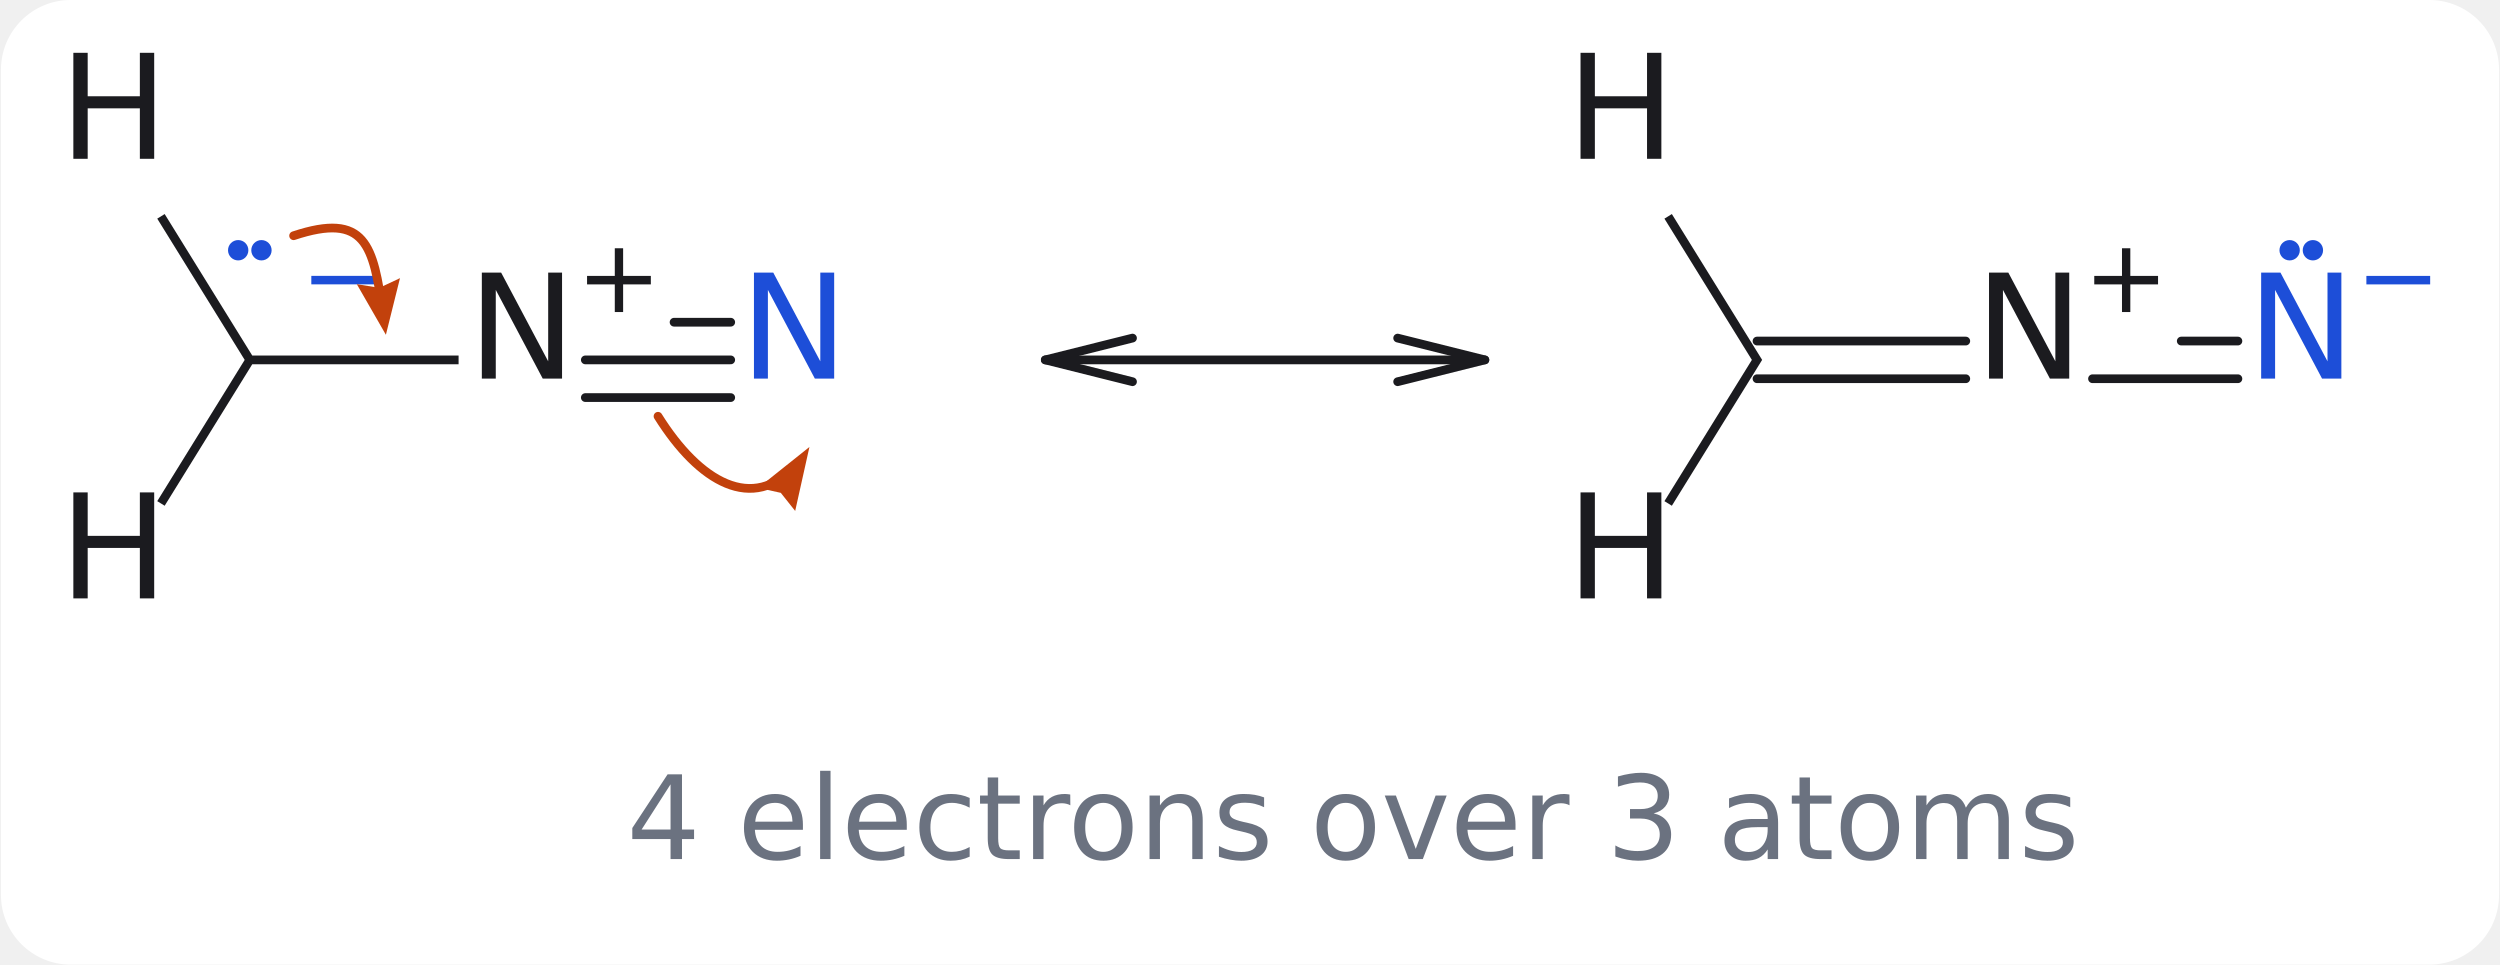
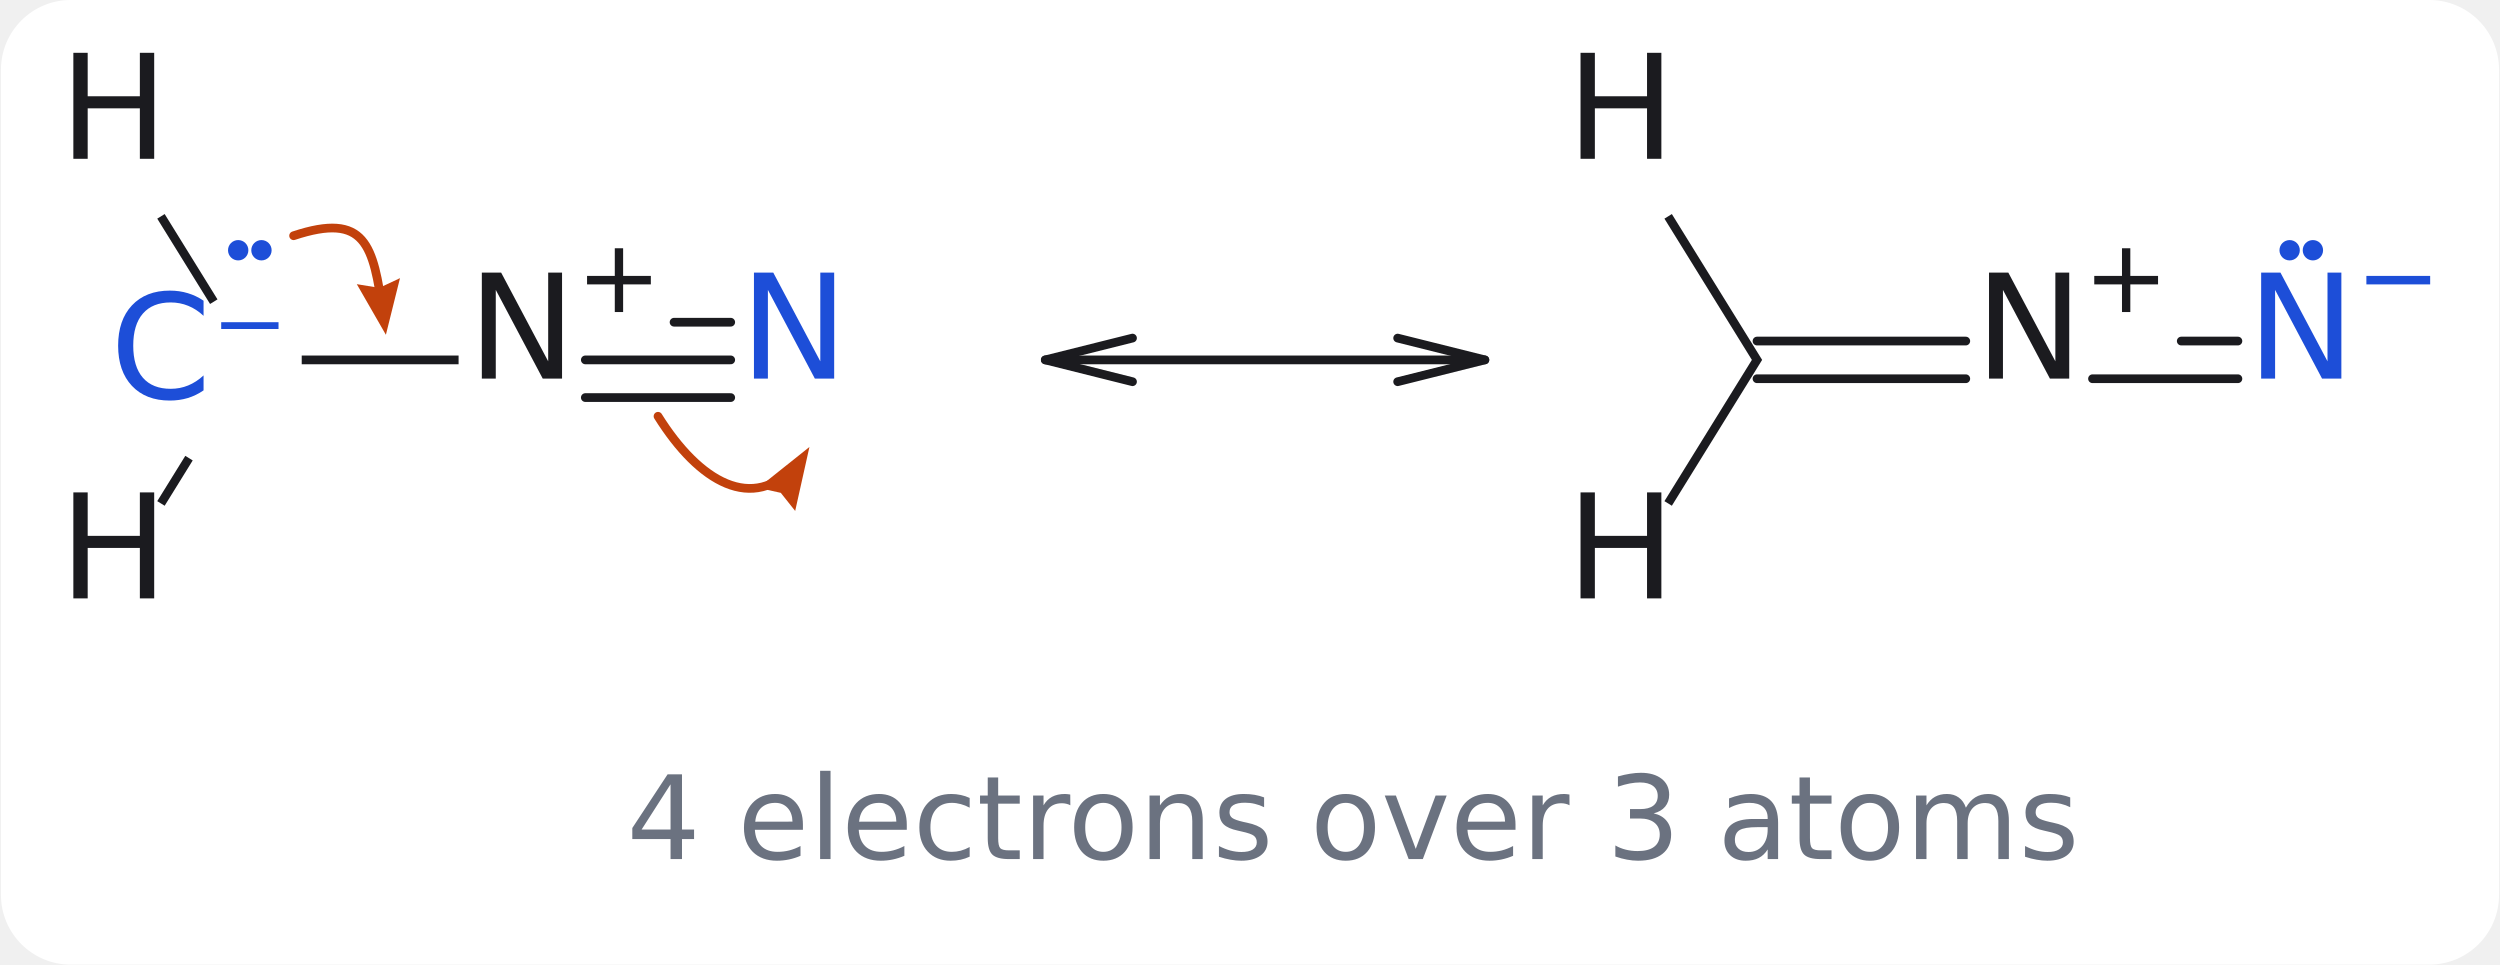
<svg xmlns="http://www.w3.org/2000/svg" viewBox="-49.933 -72.209 501.215 193.542" width="311" height="120">
  <style>.c-ink.fill{fill:#1b1b1f}.c-ink.stroke{stroke:#1b1b1f}.c-arrow.fill{fill:#c2410c}.c-arrow.stroke{stroke:#c2410c}.c-nu.fill{fill:#1d4ed8}.c-nu.stroke{stroke:#1d4ed8}.c-el.fill{fill:#b91c1c}.c-el.stroke{stroke:#b91c1c}.c-good.fill{fill:#15803d}.c-good.stroke{stroke:#15803d}.c-muted.fill{fill:#6b7280}.c-muted.stroke{stroke:#6b7280}.card{fill:#ffffff}@media (prefers-color-scheme: dark){.c-ink.fill{fill:#e6e6ea}.c-ink.stroke{stroke:#e6e6ea}.c-arrow.fill{fill:#ff9f5a}.c-arrow.stroke{stroke:#ff9f5a}.c-nu.fill{fill:#8ab4ff}.c-nu.stroke{stroke:#8ab4ff}.c-el.fill{fill:#ff8a8a}.c-el.stroke{stroke:#ff8a8a}.c-good.fill{fill:#6ee7a0}.c-good.stroke{stroke:#6ee7a0}.c-muted.fill{fill:#9ca3af}.c-muted.stroke{stroke:#9ca3af}.card{fill:#1e1e1e}}</style>
  <rect class="card" x="-49.933" y="-72.209" width="501.215" height="193.542" rx="14" />
  <line class="c-ink stroke" x1="85.119" y1="-7.56" x2="96.487" y2="-7.56" stroke-width="1.75" stroke-linecap="round" />
  <line class="c-ink stroke" x1="67.313" y1="0" x2="96.487" y2="0" stroke-width="1.75" stroke-linecap="round" />
  <line class="c-ink stroke" x1="67.313" y1="7.56" x2="96.487" y2="7.56" stroke-width="1.75" stroke-linecap="round" />
  <line class="c-ink stroke" x1="302.4" y1="-3.78" x2="344.287" y2="-3.78" stroke-width="1.75" stroke-linecap="round" />
  <line class="c-ink stroke" x1="302.4" y1="3.78" x2="344.287" y2="3.78" stroke-width="1.75" stroke-linecap="round" />
  <line class="c-ink stroke" x1="387.519" y1="-3.78" x2="398.887" y2="-3.78" stroke-width="1.75" stroke-linecap="round" />
  <line class="c-ink stroke" x1="369.713" y1="3.78" x2="398.887" y2="3.78" stroke-width="1.75" stroke-linecap="round" />
-   <path class="c-ink fill stroke" d="M0.487 0.875 L41.887 0.875 L41.887 -0.875 L0.487 -0.875 L0 0 Z M0.487 -0.875 L-17.086 -29.263 L-18.574 -28.341 L-1.029 0 L0 0 Z M-1.029 0 L-18.574 28.341 L-17.086 29.263 L0.487 0.875 L0 0 Z M303.429 0 L285.314 -29.263 L283.826 -28.341 L301.371 -0 Z M301.371 0 L283.826 28.341 L285.314 29.263 L303.429 -0 Z " stroke-width="0" stroke-linecap="round" stroke-linejoin="round" />
-   <text class="c-nu fill" xml:space="preserve" x="10.183" y="-23.748" font-family="DejaVu Sans, Noto Sans CJK KR, Noto Sans CJK JP, sans-serif" font-size="20.417" font-weight="normal" font-style="normal" text-decoration="none" dominant-baseline="text-before-edge">−</text>
+   <path class="c-ink fill stroke" d="M10.413 0.875 L41.887 0.875 L41.887 -0.875 L10.413 -0.875 Z M-6.487 -12.141 L-17.086 -29.263 L-18.574 -28.341 L-7.975 -11.22 Z M-12.947 19.252 L-18.574 28.341 L-17.086 29.263 L-11.459 20.173 Z M303.429 0 L285.314 -29.263 L283.826 -28.341 L301.371 -0 Z M301.371 0 L283.826 28.341 L285.314 29.263 L303.429 -0 Z " stroke-width="0" stroke-linecap="round" stroke-linejoin="round" />
+   <text class="c-nu fill" xml:space="preserve" x="-28.063" y="-12.44" font-family="DejaVu Sans, Noto Sans CJK KR, Noto Sans CJK JP, sans-serif" font-size="29.167" font-weight="normal" font-style="normal" text-decoration="none" dominant-baseline="text-before-edge">C⁻</text>
  <path class="c-nu fill stroke" d="M-1.167 -22 C-1.167 -21.356 -1.689 -20.833 -2.333 -20.833 C-2.978 -20.833 -3.5 -21.356 -3.5 -22 C-3.5 -22.644 -2.978 -23.167 -2.333 -23.167 C-1.689 -23.167 -1.167 -22.644 -1.167 -22 Z " stroke-width="1.75" stroke-linecap="round" stroke-linejoin="round" />
  <path class="c-nu fill stroke" d="M3.5 -22 C3.5 -21.356 2.978 -20.833 2.333 -20.833 C1.689 -20.833 1.167 -21.356 1.167 -22 C1.167 -22.644 1.689 -23.167 2.333 -23.167 C2.978 -23.167 3.5 -22.644 3.5 -22 Z " stroke-width="1.75" stroke-linecap="round" stroke-linejoin="round" />
  <text class="c-ink fill" xml:space="preserve" x="43.691" y="-16.442" font-family="DejaVu Sans, Noto Sans CJK KR, Noto Sans CJK JP, sans-serif" font-size="29.167" font-weight="normal" font-style="normal" text-decoration="none" dominant-baseline="text-before-edge">N</text>
  <text class="c-ink fill" xml:space="preserve" x="65.509" y="-23.734" font-family="DejaVu Sans, Noto Sans CJK KR, Noto Sans CJK JP, sans-serif" font-size="20.417" font-weight="normal" font-style="normal" text-decoration="none" dominant-baseline="text-before-edge">+</text>
  <text class="c-nu fill" xml:space="preserve" x="98.291" y="-16.442" font-family="DejaVu Sans, Noto Sans CJK KR, Noto Sans CJK JP, sans-serif" font-size="29.167" font-weight="normal" font-style="normal" text-decoration="none" dominant-baseline="text-before-edge">N</text>
  <text class="c-ink fill" xml:space="preserve" x="-38.266" y="-60.542" font-family="DejaVu Sans, Noto Sans CJK KR, Noto Sans CJK JP, sans-serif" font-size="29.167" font-weight="normal" font-style="normal" text-decoration="none" dominant-baseline="text-before-edge">H</text>
  <text class="c-ink fill" xml:space="preserve" x="-38.266" y="27.658" font-family="DejaVu Sans, Noto Sans CJK KR, Noto Sans CJK JP, sans-serif" font-size="29.167" font-weight="normal" font-style="normal" text-decoration="none" dominant-baseline="text-before-edge">H</text>
  <text class="c-ink fill" xml:space="preserve" x="346.091" y="-16.442" font-family="DejaVu Sans, Noto Sans CJK KR, Noto Sans CJK JP, sans-serif" font-size="29.167" font-weight="normal" font-style="normal" text-decoration="none" dominant-baseline="text-before-edge">N</text>
  <text class="c-ink fill" xml:space="preserve" x="367.909" y="-23.734" font-family="DejaVu Sans, Noto Sans CJK KR, Noto Sans CJK JP, sans-serif" font-size="20.417" font-weight="normal" font-style="normal" text-decoration="none" dominant-baseline="text-before-edge">+</text>
  <text class="c-nu fill" xml:space="preserve" x="400.691" y="-16.442" font-family="DejaVu Sans, Noto Sans CJK KR, Noto Sans CJK JP, sans-serif" font-size="29.167" font-weight="normal" font-style="normal" text-decoration="none" dominant-baseline="text-before-edge">N</text>
  <text class="c-nu fill" xml:space="preserve" x="422.509" y="-23.734" font-family="DejaVu Sans, Noto Sans CJK KR, Noto Sans CJK JP, sans-serif" font-size="20.417" font-weight="normal" font-style="normal" text-decoration="none" dominant-baseline="text-before-edge">−</text>
  <path class="c-nu fill stroke" d="M410.433 -22 C410.433 -21.356 409.911 -20.833 409.267 -20.833 C408.622 -20.833 408.1 -21.356 408.1 -22 C408.1 -22.644 408.622 -23.167 409.267 -23.167 C409.911 -23.167 410.433 -22.644 410.433 -22 Z " stroke-width="1.75" stroke-linecap="round" stroke-linejoin="round" />
  <path class="c-nu fill stroke" d="M415.1 -22 C415.1 -21.356 414.578 -20.833 413.933 -20.833 C413.289 -20.833 412.767 -21.356 412.767 -22 C412.767 -22.644 413.289 -23.167 413.933 -23.167 C414.578 -23.167 415.1 -22.644 415.1 -22 Z " stroke-width="1.75" stroke-linecap="round" stroke-linejoin="round" />
  <text class="c-ink fill" xml:space="preserve" x="264.134" y="-60.542" font-family="DejaVu Sans, Noto Sans CJK KR, Noto Sans CJK JP, sans-serif" font-size="29.167" font-weight="normal" font-style="normal" text-decoration="none" dominant-baseline="text-before-edge">H</text>
  <text class="c-ink fill" xml:space="preserve" x="264.134" y="27.658" font-family="DejaVu Sans, Noto Sans CJK KR, Noto Sans CJK JP, sans-serif" font-size="29.167" font-weight="normal" font-style="normal" text-decoration="none" dominant-baseline="text-before-edge">H</text>
  <path class="c-ink stroke" d="M159.6 0 L247.8 0 " fill="none" stroke-width="1.75" stroke-linecap="round" stroke-linejoin="round" />
  <path class="c-ink stroke" d="M230.3 -4.375 L247.8 0 L230.3 4.375 " fill="none" stroke-width="1.75" stroke-linecap="round" stroke-linejoin="round" />
  <path class="c-ink stroke" d="M177.1 4.375 L159.6 0 L177.1 -4.375 " fill="none" stroke-width="1.75" stroke-linecap="round" stroke-linejoin="round" />
  <path class="c-arrow stroke" d="M8.786 -24.913 C23.22 -29.699 24.797 -23.062 26.702 -9.375 " fill="none" stroke-width="1.75" stroke-linecap="round" stroke-linejoin="round" />
  <path class="c-arrow fill stroke" d="M27.3 -5.04 L30.129 -16.405 L25.984 -14.455 L21.464 -15.194 Z " stroke-width="0" stroke-linecap="round" stroke-linejoin="round" />
  <path class="c-arrow stroke" d="M81.9 11.31 C90.159 24.524 100.956 30.822 109.684 20.988 " fill="none" stroke-width="1.75" stroke-linecap="round" stroke-linejoin="round" />
  <path class="c-arrow fill stroke" d="M112.281 17.473 L101.999 25.669 L106.53 26.673 L109.419 30.306 Z " stroke-width="0" stroke-linecap="round" stroke-linejoin="round" />
  <text class="c-muted fill" xml:space="preserve" x="75.6" y="84" font-family="DejaVu Sans, Noto Sans CJK KR, Noto Sans CJK JP, sans-serif" font-size="23.333" font-weight="normal" font-style="normal" text-decoration="none" dominant-baseline="text-before-edge">4 electrons over 3 atoms</text>
</svg>
